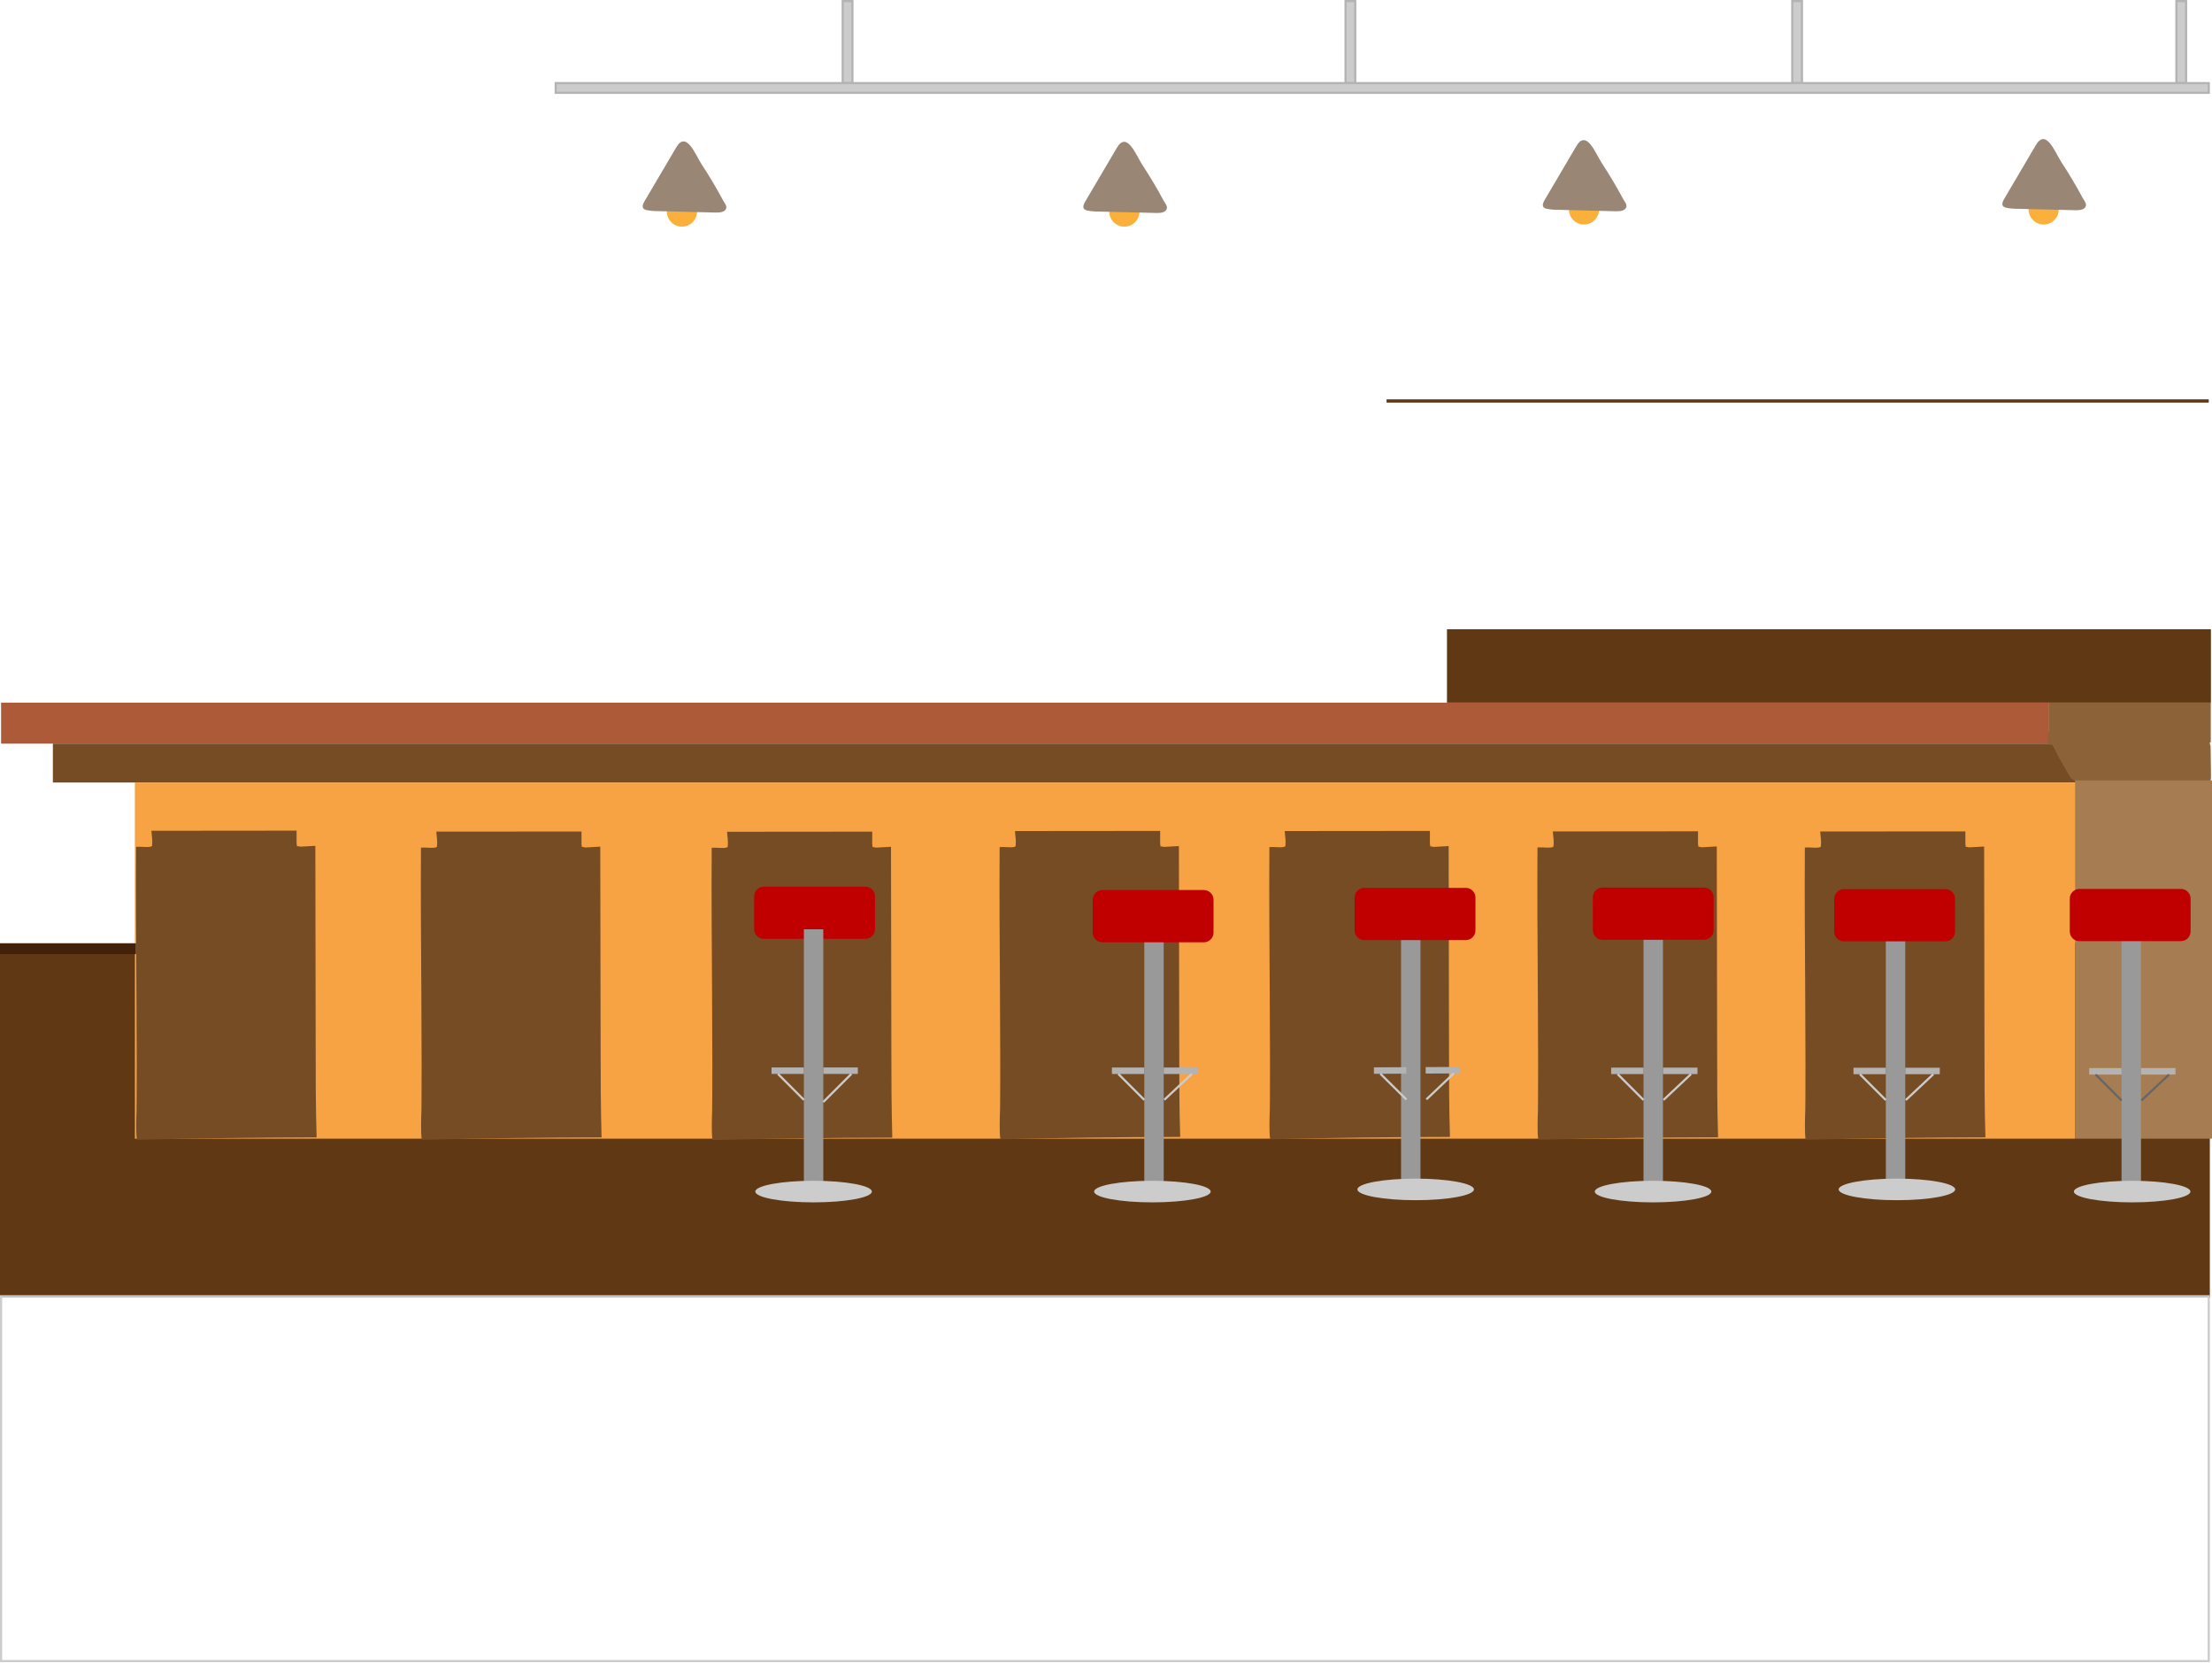
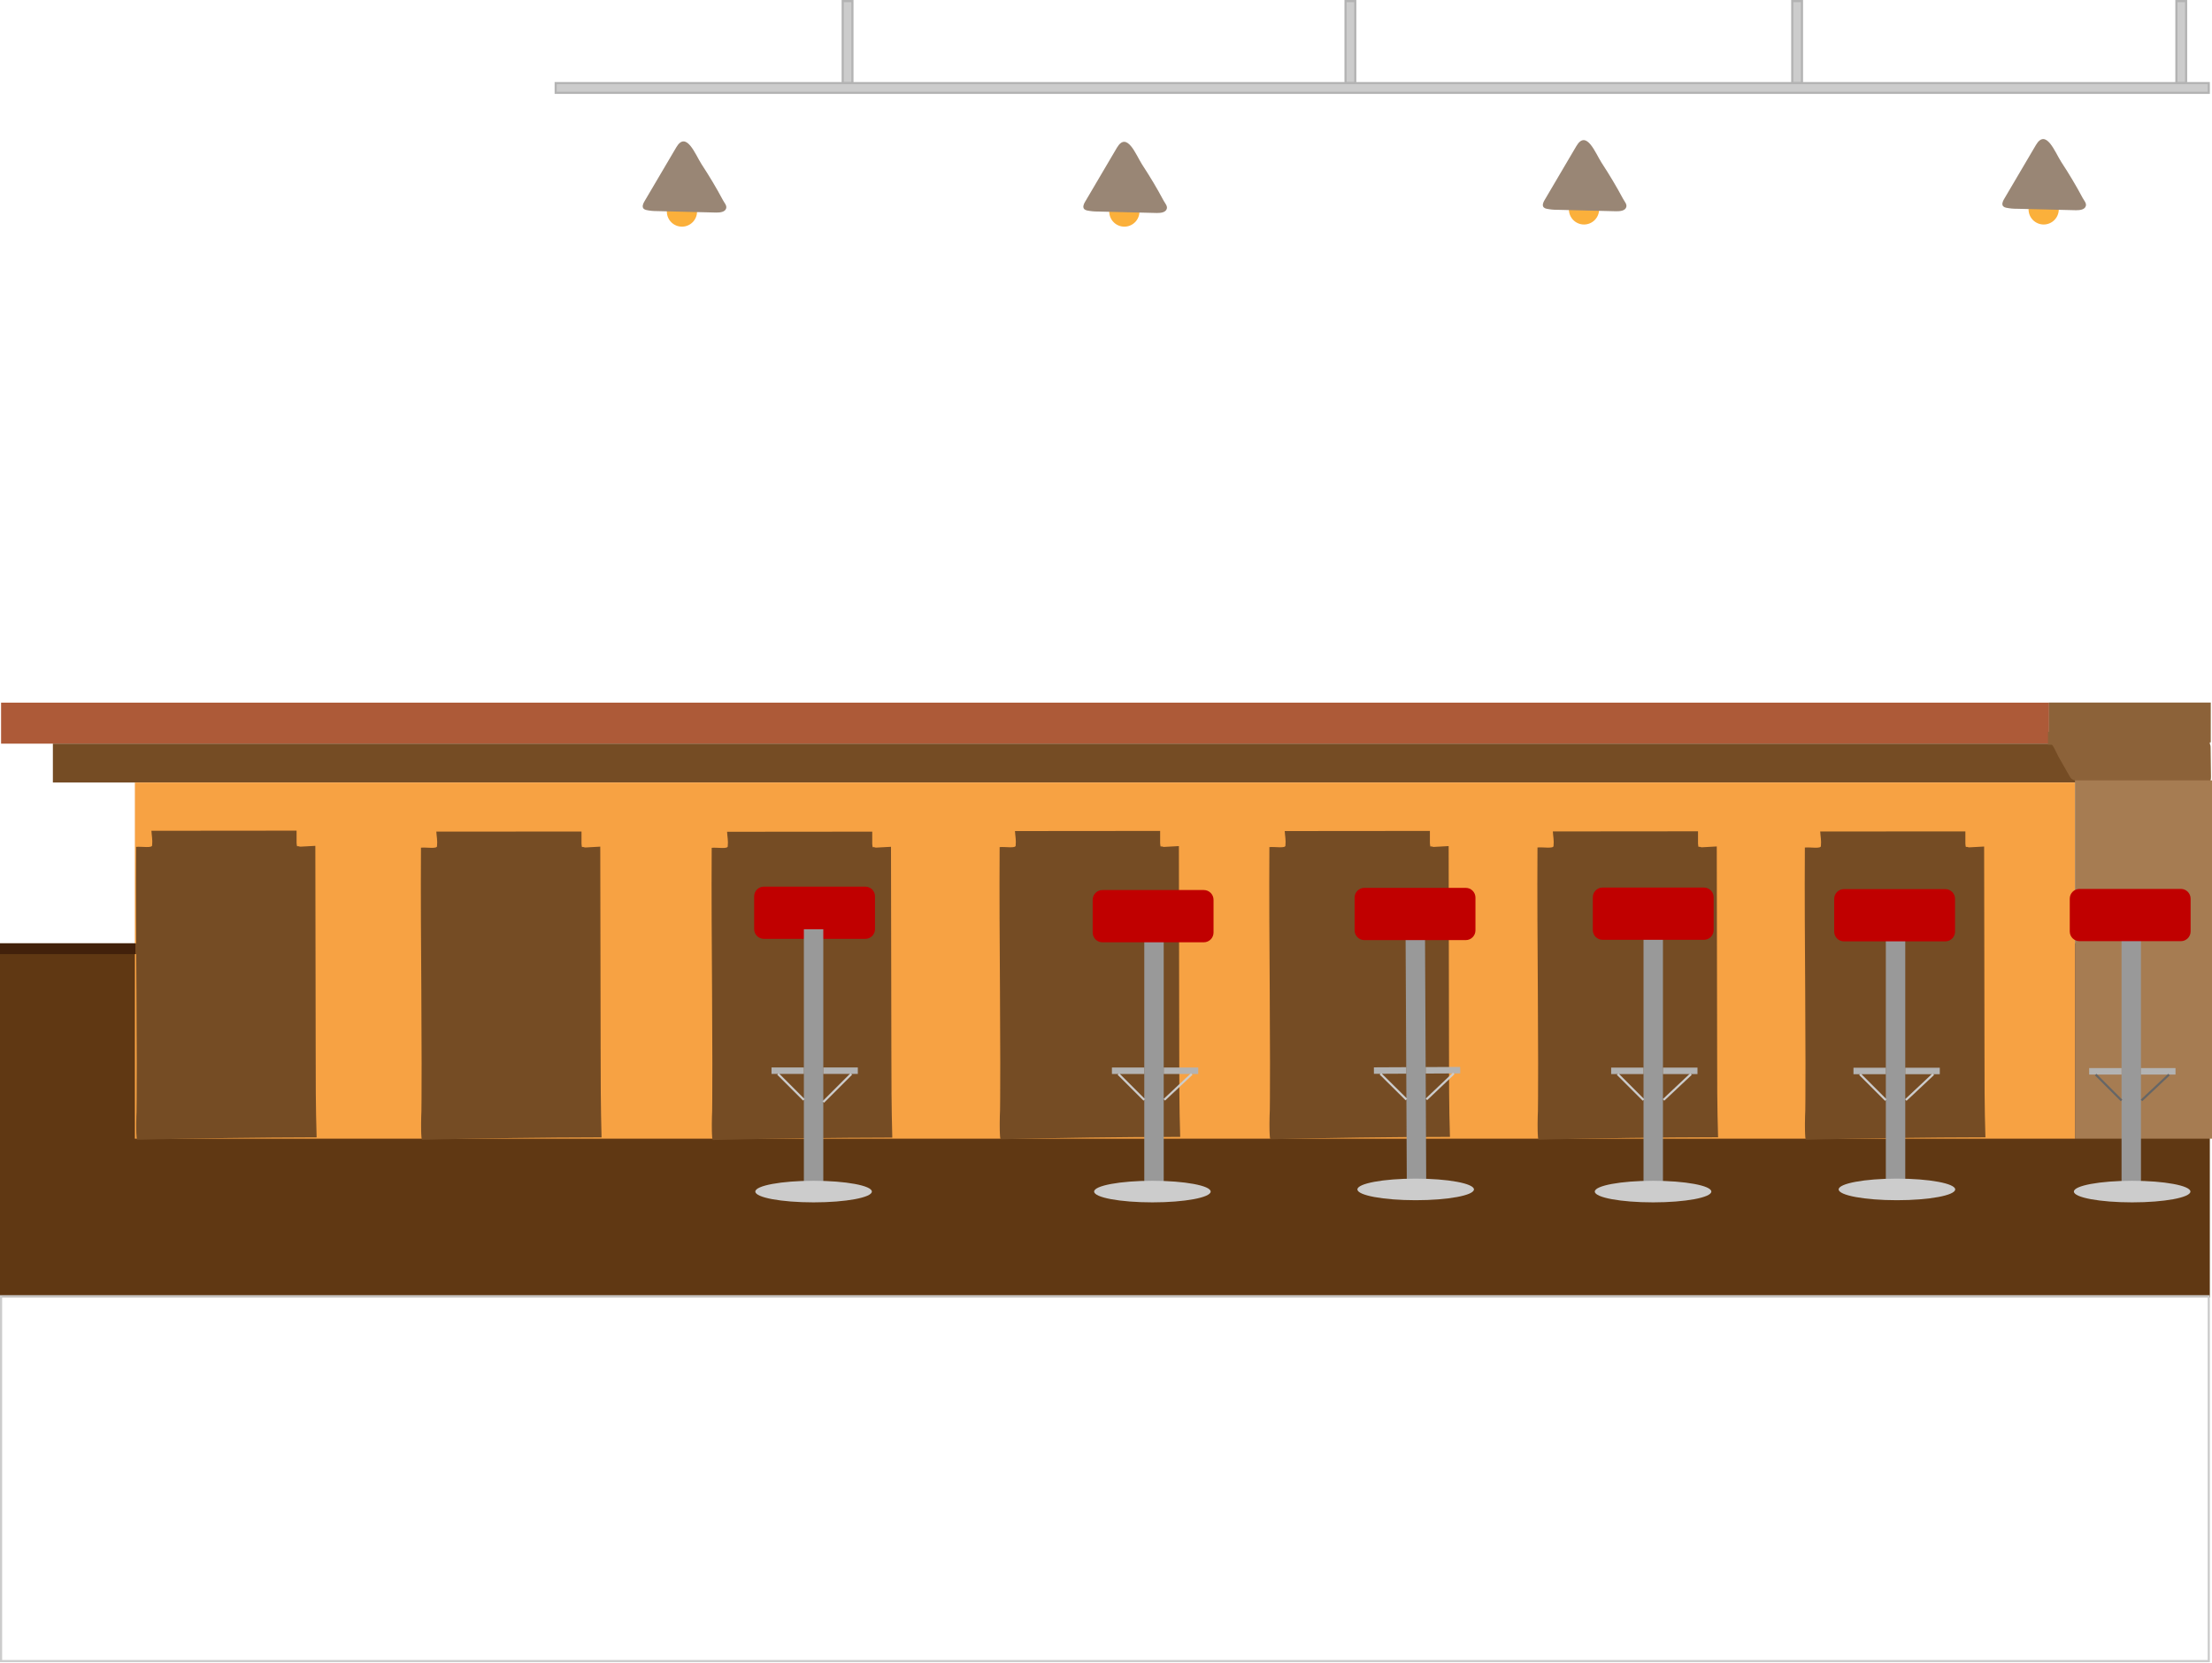
<svg xmlns="http://www.w3.org/2000/svg" viewBox="0 0 1025 770">
  <defs>
-     <style>.cls-1{fill:#603813;}.cls-2{fill:#ad5a38;}.cls-3{fill:#754c24;}.cls-4{fill:#f7a243;}.cls-11,.cls-13,.cls-14,.cls-5{fill:none;}.cls-5{stroke:#000;}.cls-11,.cls-12,.cls-13,.cls-18,.cls-19,.cls-5{stroke-miterlimit:10;}.cls-6{fill:#c00000;}.cls-7{fill:#8c6239;}.cls-8{fill:#a67c52;}.cls-9{fill:#999;}.cls-10,.cls-12{fill:#b3b3b3;}.cls-11,.cls-12{stroke:#ccc;}.cls-13{stroke:#666;}.cls-15,.cls-18{fill:#ccc;}.cls-16{fill:#fbb03b;}.cls-17{fill:#42210b;}.cls-18{stroke:#b3b3b3;}.cls-19,.cls-20{fill:#998675;}.cls-19{stroke:#998675;stroke-width:2px;}</style>
+     <style>.cls-1{fill:#603813;}.cls-2{fill:#ad5a38;}.cls-3{fill:#754c24;}.cls-4{fill:#f7a243;}.cls-11,.cls-13,.cls-14,.cls-5{fill:none;}.cls-21,.cls-5{stroke:#000;}.cls-11,.cls-12,.cls-13,.cls-18,.cls-19,.cls-21,.cls-5{stroke-miterlimit:10;}.cls-6{fill:#c00000;}.cls-7{fill:#8c6239;}.cls-8{fill:#a67c52;}.cls-9{fill:#999;}.cls-10,.cls-12{fill:#b3b3b3;}.cls-11,.cls-12{stroke:#ccc;}.cls-13{stroke:#666;}.cls-15,.cls-18{fill:#ccc;}.cls-16{fill:#fbb03b;}.cls-17{fill:#42210b;}.cls-18{stroke:#b3b3b3;}.cls-19,.cls-20{fill:#998675;}.cls-19{stroke:#998675;stroke-width:2px;}.cls-21{fill:red;}</style>
  </defs>
  <g id="Layer_1" data-name="Layer 1">
    <rect class="cls-1" y="437" width="1024" height="164" />
    <rect id="lower_table" class="cls-2" x="0.5" y="325.5" width="949" height="19" />
    <rect id="table" class="cls-3" x="24.5" y="344.5" width="941" height="18" />
    <rect id="bar_counter_rect" class="cls-4" x="62.5" y="362.5" width="899" height="165" />
    <path class="cls-3" d="M329.89,524.89c.61-44.39-.39-88.39-.1-133.14,2.48-.27,7.71.75,7.44-.83.27-2.42-.21-4.4-.32-6.6l67.27-.06v5.67c0,.53.17,1.67.31,1.57.37-.26,1,.19,1.45.16l6.93-.38.17,93.73c0,13.67.05,27.34.43,41q-41.62.09-83.24,1.11c-.8-2.3-.16-19.23.26-21.63" transform="translate(0 1)" />
    <path class="cls-3" d="M463.3,524.57c.61-44.39-.39-88.39-.09-133.14,2.48-.28,7.7.75,7.44-.83.26-2.42-.22-4.41-.33-6.61l67.27-.06,0,5.67c0,.54.17,1.67.3,1.58.38-.27,1,.18,1.45.16l6.94-.39.16,93.73c0,13.67,0,27.35.44,41q-41.62.07-83.25,1.11c-.8-2.31-.16-19.23.26-21.63" transform="translate(0 1)" />
    <path class="cls-3" d="M588.3,524.57c.61-44.39-.39-88.39-.09-133.14,2.48-.28,7.7.75,7.44-.83.26-2.42-.22-4.41-.33-6.61l67.27-.06,0,5.67c0,.54.17,1.67.3,1.58.38-.27,1,.18,1.45.16l6.94-.39.16,93.73c0,13.67,0,27.35.44,41q-41.62.07-83.25,1.11c-.8-2.31-.16-19.23.26-21.63" transform="translate(0 1)" />
    <path class="cls-3" d="M712.54,524.73c.61-44.39-.39-88.39-.1-133.13,2.48-.28,7.71.74,7.45-.84.26-2.42-.22-4.4-.33-6.6l67.27-.06v5.67c0,.53.18,1.67.31,1.57.38-.26,1,.19,1.45.17l6.93-.39.17,93.73c0,13.67,0,27.35.44,41q-41.64.09-83.25,1.11c-.8-2.3-.16-19.22.26-21.63" transform="translate(0 1)" />
    <path class="cls-3" d="M836.43,524.77c.61-44.39-.39-88.39-.09-133.14,2.48-.28,7.7.75,7.44-.83.26-2.42-.22-4.4-.33-6.61l67.27-.05,0,5.67c0,.53.17,1.66.3,1.57.38-.26,1,.19,1.45.16l6.94-.38.16,93.72c0,13.68,0,27.35.44,41q-41.62.09-83.25,1.11c-.8-2.3-.16-19.23.26-21.63" transform="translate(0 1)" />
    <path class="cls-5" d="M298.53,457.76" transform="translate(0 1)" />
    <path class="cls-5" d="M231.26,457.81" transform="translate(0 1)" />
    <path class="cls-3" d="M195.17,524.76c.61-44.37-.39-88.35-.1-133.07,2.48-.28,7.71.74,7.44-.83.27-2.42-.21-4.41-.32-6.61l67.27-.05v5.66c0,.54.17,1.67.31,1.58.37-.27,1,.18,1.45.16l6.93-.39.17,93.69c0,13.66.05,27.33.43,41q-41.62.09-83.24,1.11c-.8-2.3-.16-19.22.26-21.62" transform="translate(0 1)" />
    <path class="cls-3" d="M63.15,524.76c.61-44.5-.39-88.6-.1-133.44,2.49-.28,7.71.74,7.45-.84.26-2.43-.22-4.41-.33-6.62l67.26-.06,0,5.69c0,.53.17,1.67.31,1.57.37-.26,1,.19,1.44.16l6.94-.38.16,93.94c0,13.7,0,27.41.44,41.11Q105.11,526,63.5,527c-.8-2.31-.16-19.27.26-21.68" transform="translate(0 1)" />
    <rect class="cls-6" x="349.46" y="410.73" width="56" height="24.21" rx="4.52" />
    <path class="cls-7" d="M954.31,344.17,949,343l25.18-.19c3,0,5.93,0,8.89.15,2.4.15,4.8.45,7.21.41s4.73-.39,7.09-.58a98.28,98.28,0,0,1,10-.1l14.63.36a2.46,2.46,0,0,1,2.06.73,2.55,2.55,0,0,1,.3,1.42l.17,13.54c0,1.08-.07,2.36-1,2.93a3.08,3.08,0,0,1-1.78.29q-29.13-1.08-58.28-1.24a5.08,5.08,0,0,1-3.65-1,4.89,4.89,0,0,1-.85-1.21l-5.13-9c-.81-1.42-2.77-6.58-4.41-6.62,0-1.73,0-18.43,0-18.43h75v18.44H950.2" transform="translate(0 1)" />
    <rect class="cls-8" x="961.5" y="361.5" width="63.5" height="166" />
    <rect class="cls-9" x="372.5" y="430.5" width="9" height="117" />
    <rect class="cls-10" x="357.5" y="494.5" width="15" height="3" />
    <rect class="cls-10" x="381.5" y="494.5" width="16" height="3" />
    <line class="cls-11" x1="360.5" y1="497.5" x2="372.5" y2="509.5" />
    <line class="cls-11" x1="394.5" y1="497.5" x2="381.5" y2="510.5" />
    <g id="stool">
      <rect class="cls-9" x="530.24" y="430.53" width="9" height="117" />
      <rect class="cls-10" x="515.24" y="494.53" width="15" height="3" />
      <rect class="cls-10" x="539.24" y="494.53" width="16" height="3" />
      <line class="cls-11" x1="518.24" y1="497.53" x2="530.24" y2="509.53" />
      <line class="cls-11" x1="552.24" y1="497.53" x2="539.5" y2="509.5" />
      <rect class="cls-6" x="506.33" y="412.31" width="56" height="24.21" rx="4.52" />
    </g>
    <g id="stool-2" data-name="stool">
-       <rect class="cls-9" x="651.61" y="429.34" width="9" height="117" transform="matrix(1, 0, 0, 1, -2.39, 4.23)" />
+       <rect class="cls-9" x="651.61" y="429.34" width="9" height="117" transform="translate(-2.39 4.23) rotate(-0.28)" />
      <rect class="cls-10" x="636.65" y="493.4" width="15" height="3" transform="translate(-2.42 4.17) rotate(-0.28)" />
      <rect class="cls-10" x="660.64" y="493.28" width="16" height="3" transform="translate(-2.42 4.29) rotate(-0.28)" />
      <line class="cls-11" x1="639.65" y1="497.42" x2="651.71" y2="509.36" />
      <line class="cls-11" x1="673.65" y1="497.25" x2="660.97" y2="509.29" />
      <rect class="cls-6" x="627.7" y="411.3" width="56" height="24.21" rx="4.52" />
    </g>
    <g id="stool-3" data-name="stool">
      <rect class="cls-9" x="761.58" y="430.57" width="9" height="117" />
      <rect class="cls-10" x="746.58" y="494.57" width="15" height="3" />
      <rect class="cls-10" x="770.58" y="494.57" width="16" height="3" />
      <line class="cls-11" x1="749.58" y1="497.57" x2="761.58" y2="509.57" />
      <line class="cls-11" x1="783.58" y1="497.57" x2="770.84" y2="509.55" />
      <rect class="cls-6" x="738.08" y="411.16" width="56" height="24.21" rx="4.52" />
    </g>
    <g id="stool-4" data-name="stool">
      <rect class="cls-9" x="873.86" y="430.63" width="9" height="117" />
      <rect class="cls-10" x="858.86" y="494.63" width="15" height="3" />
      <rect class="cls-10" x="882.86" y="494.63" width="16" height="3" />
      <line class="cls-12" x1="861.86" y1="497.63" x2="873.86" y2="509.63" />
      <line class="cls-11" x1="895.86" y1="497.63" x2="883.11" y2="509.6" />
      <rect class="cls-6" x="849.93" y="411.88" width="56" height="24.21" rx="4.52" />
    </g>
    <g id="stool-5" data-name="stool">
      <rect class="cls-9" x="983.09" y="430.79" width="9" height="117" />
      <rect class="cls-10" x="968.09" y="494.79" width="15" height="3" />
      <rect class="cls-10" x="992.09" y="494.79" width="16" height="3" />
      <line class="cls-13" x1="971.09" y1="497.79" x2="983.09" y2="509.79" />
      <line class="cls-13" x1="1005.09" y1="497.79" x2="992.34" y2="509.76" />
      <rect class="cls-6" x="959.09" y="411.79" width="56" height="24.21" rx="4.52" />
    </g>
    <rect class="cls-14" x="311.44" y="196.55" width="14.69" height="38.59" rx="6.5" transform="translate(183.91 -143.74) rotate(35.39)" />
    <rect class="cls-14" x="318.5" y="199.5" width="280" height="15" rx="7.5" />
-     <rect class="cls-1" x="670.5" y="291.5" width="354" height="34" />
-     <rect class="cls-1" x="642.5" y="185" width="381" height="1.5" />
    <ellipse class="cls-15" cx="377" cy="552" rx="27" ry="5" />
    <ellipse class="cls-15" cx="534" cy="552" rx="27" ry="5" />
    <ellipse class="cls-15" cx="656" cy="551" rx="27" ry="5" />
    <ellipse class="cls-15" cx="766" cy="552" rx="27" ry="5" />
    <ellipse class="cls-15" cx="879" cy="551" rx="27" ry="5" />
    <ellipse class="cls-15" cx="988" cy="552" rx="27" ry="5" />
    <rect class="cls-11" x="0.5" y="600.5" width="1023" height="169" />
    <rect class="cls-7" x="949" y="339" width="75" height="6" />
    <circle class="cls-16" cx="316" cy="98" r="7" />
    <rect class="cls-17" y="437" width="63" height="5" />
  </g>
  <g id="ceiling">
    <circle class="cls-16" cx="947" cy="97" r="7" />
    <circle class="cls-16" cx="734" cy="97" r="7" />
    <circle class="cls-16" cx="521" cy="98" r="7" />
    <rect class="cls-18" x="390.5" y="0.5" width="4.5" height="38" />
    <rect class="cls-18" x="623.5" y="0.5" width="4.5" height="38" />
    <rect class="cls-18" x="830.5" y="0.5" width="4.5" height="38" />
    <rect class="cls-18" x="1008.5" y="0.5" width="4.5" height="38" />
    <rect class="cls-19" x="317" y="43" height="23" />
    <rect class="cls-19" x="521" y="43" height="23" />
    <rect class="cls-19" x="734" y="42" height="23" />
    <rect class="cls-19" x="947" y="44" height="23" />
    <path class="cls-20" d="M517.54,67.46,502.78,92.53c-.61,1-1.19,2.43-.38,3.32a2.58,2.58,0,0,0,1.32.65,24.46,24.46,0,0,0,5.06.49l27.34.68c1.77,0,4-.23,4.54-1.92.42-1.34-.78-2.54-1.45-3.78-3.21-6-6.21-11-10-16.79C526.38,70.76,522.21,59.53,517.54,67.46Z" transform="translate(0 1)" />
    <path class="cls-20" d="M313.36,67.27,298.59,92.34c-.6,1-1.18,2.43-.38,3.31a2.58,2.58,0,0,0,1.32.65,23.25,23.25,0,0,0,5.07.49l27.34.68c1.77,0,4-.22,4.54-1.91.42-1.34-.78-2.54-1.45-3.78-3.21-6-6.21-11-10-16.8C322.2,70.56,318,59.34,313.36,67.27Z" transform="translate(0 1)" />
    <path class="cls-20" d="M730.46,66.67,715.7,91.74c-.61,1-1.19,2.43-.38,3.31a2.43,2.43,0,0,0,1.32.65,23.25,23.25,0,0,0,5.07.49l27.33.68c1.77,0,4-.22,4.54-1.91.43-1.34-.77-2.54-1.44-3.78-3.22-6-6.22-11-10-16.8C739.3,70,735.13,58.74,730.46,66.67Z" transform="translate(0 1)" />
    <path class="cls-20" d="M943.4,66.19,928.63,91.26c-.6,1-1.18,2.43-.38,3.31a2.58,2.58,0,0,0,1.32.65,23.25,23.25,0,0,0,5.07.49l27.34.68c1.77,0,4-.22,4.54-1.91.42-1.34-.78-2.54-1.45-3.78-3.21-6-6.21-11-10-16.8C952.24,69.48,948.07,58.26,943.4,66.19Z" transform="translate(0 1)" />
    <rect class="cls-18" x="257.5" y="38.5" width="766" height="4.5" />
+     <path class="cls-21" d="M165.5,313.5" transform="translate(0 1)" />
+     <path class="cls-21" d="M76.5,313.5" transform="translate(0 1)" />
+     <path class="cls-21" d="M165.5,313.5" transform="translate(0 1)" />
+     <path class="cls-21" d="M160.5,324.5" transform="translate(0 1)" />
+     <path class="cls-21" d="M81.5,324.5" transform="translate(0 1)" />
+     <path class="cls-21" d="M76.5,313.5" transform="translate(0 1)" />
+     <path class="cls-5" d="M81.5,324.5" transform="translate(0 1)" />
+     <path class="cls-5" d="M160.5,324.5" transform="translate(0 1)" />
  </g>
</svg>
